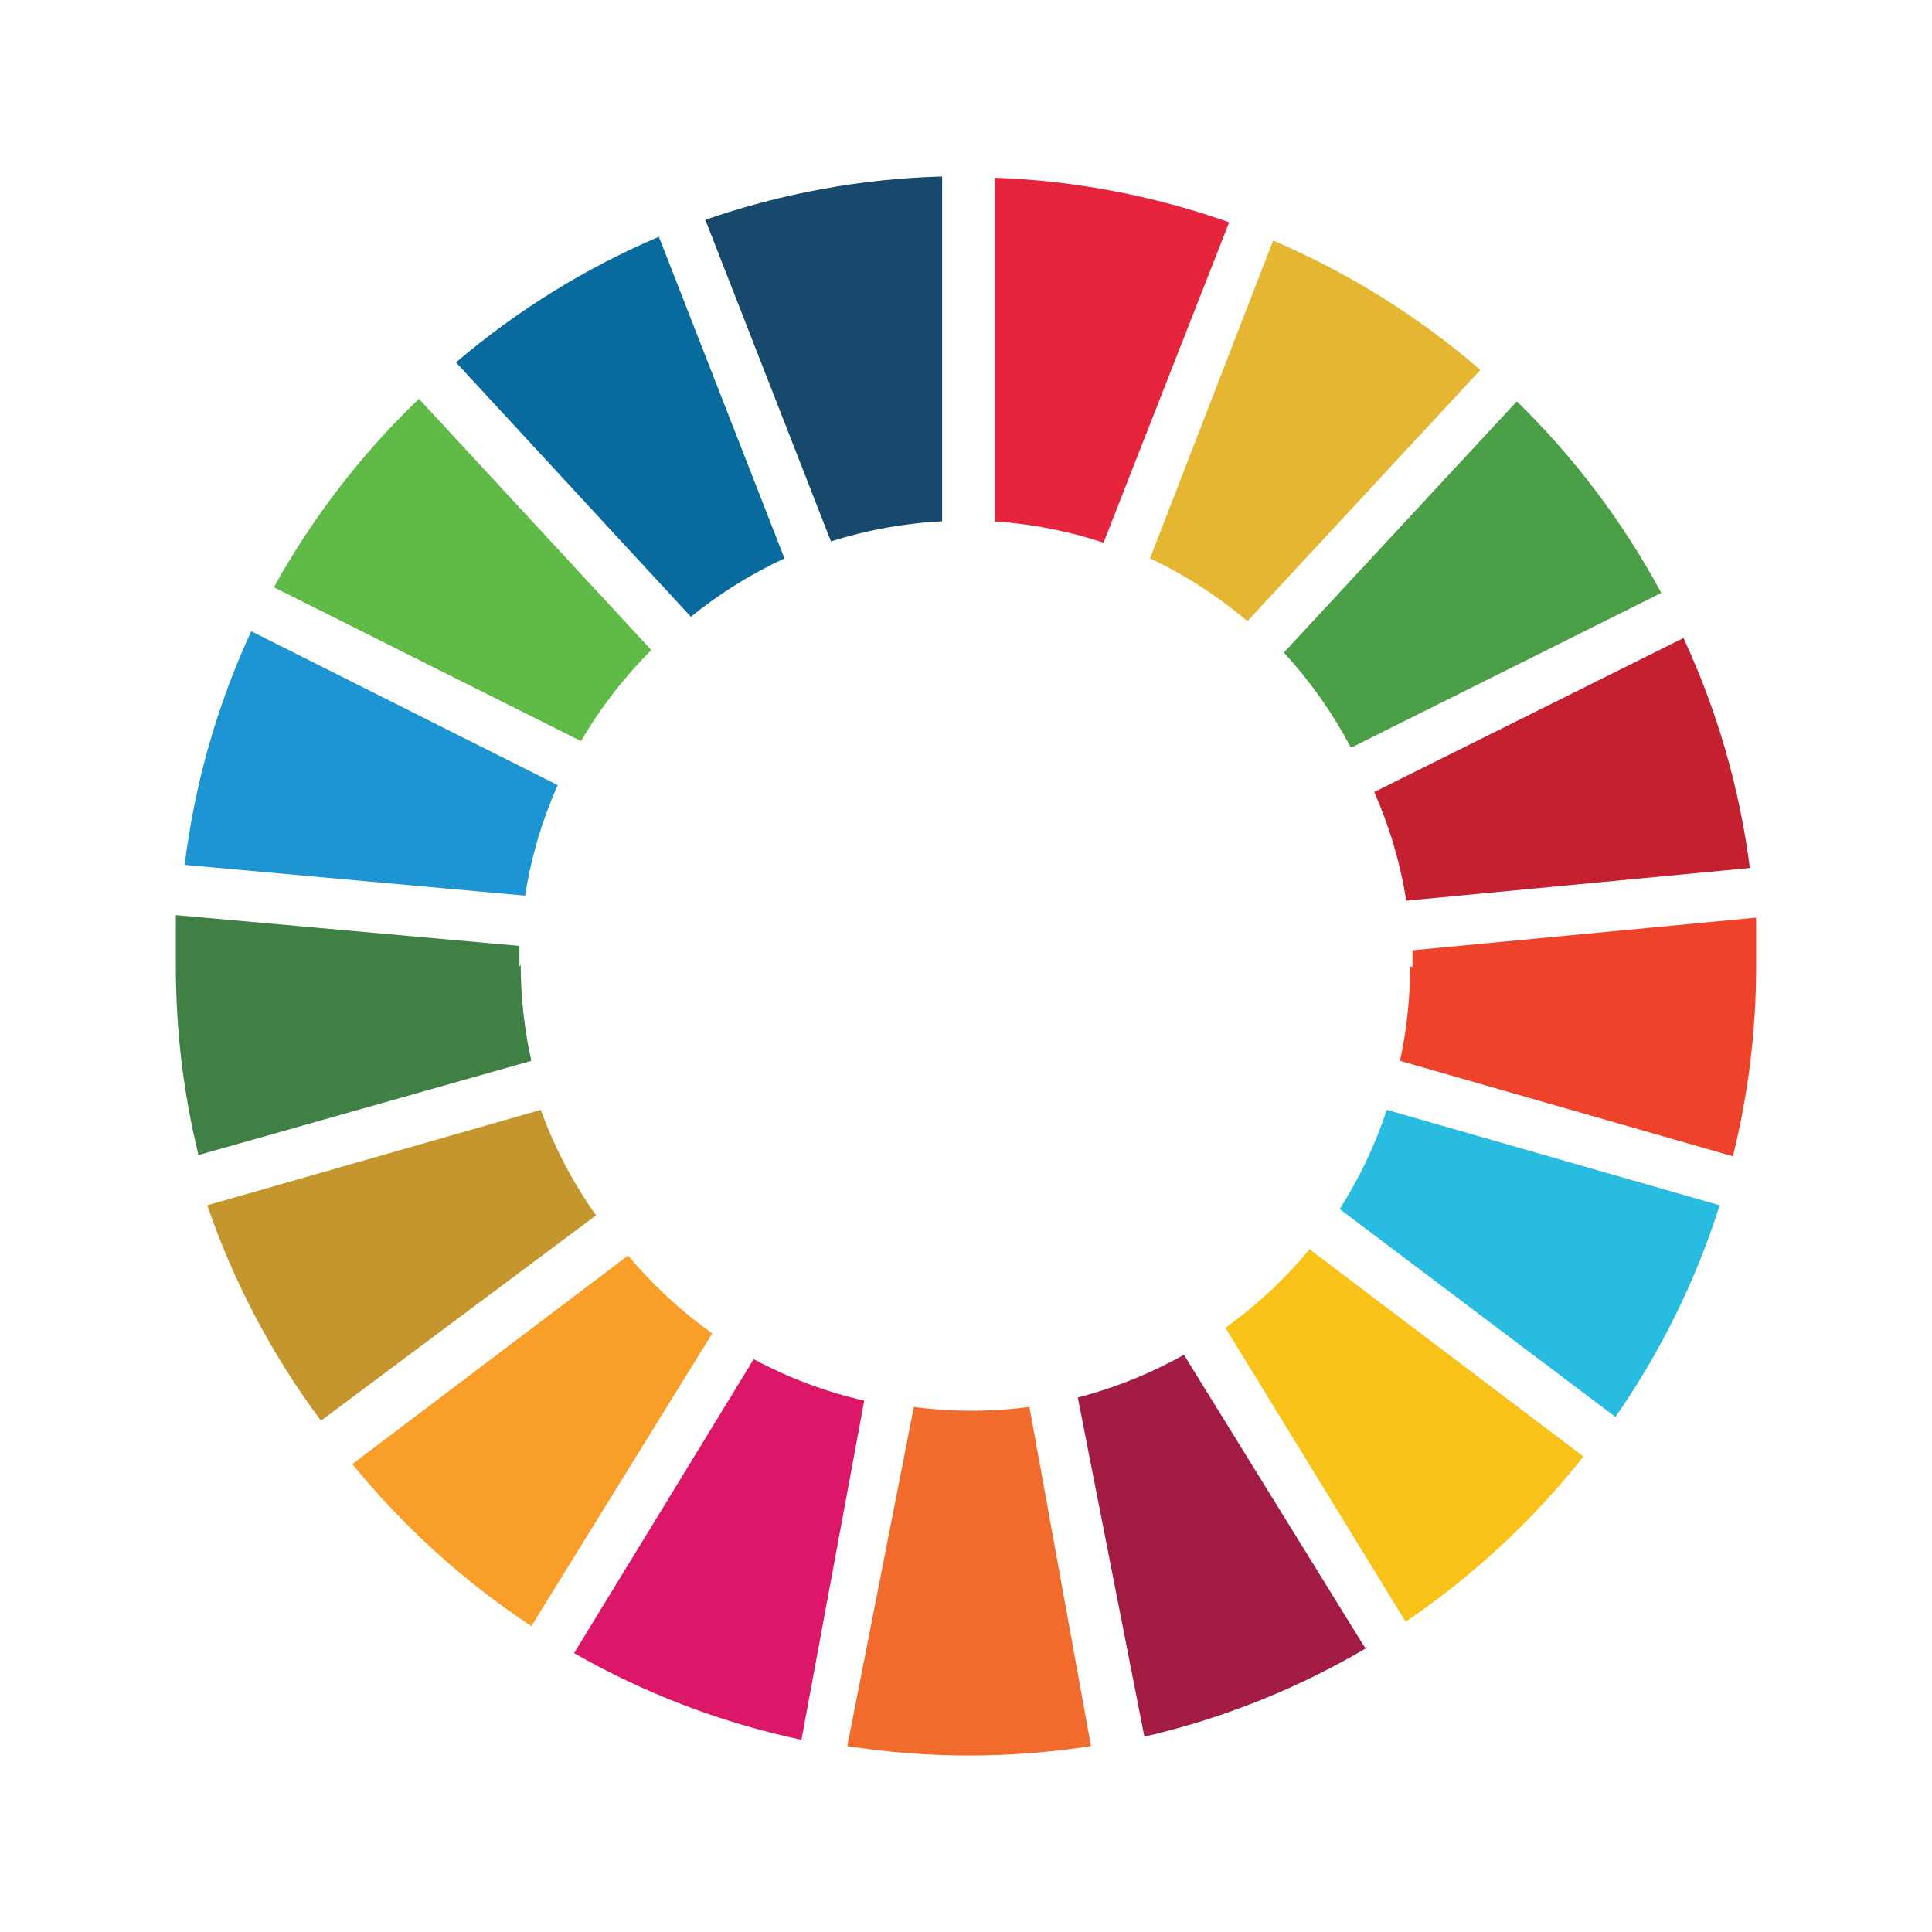
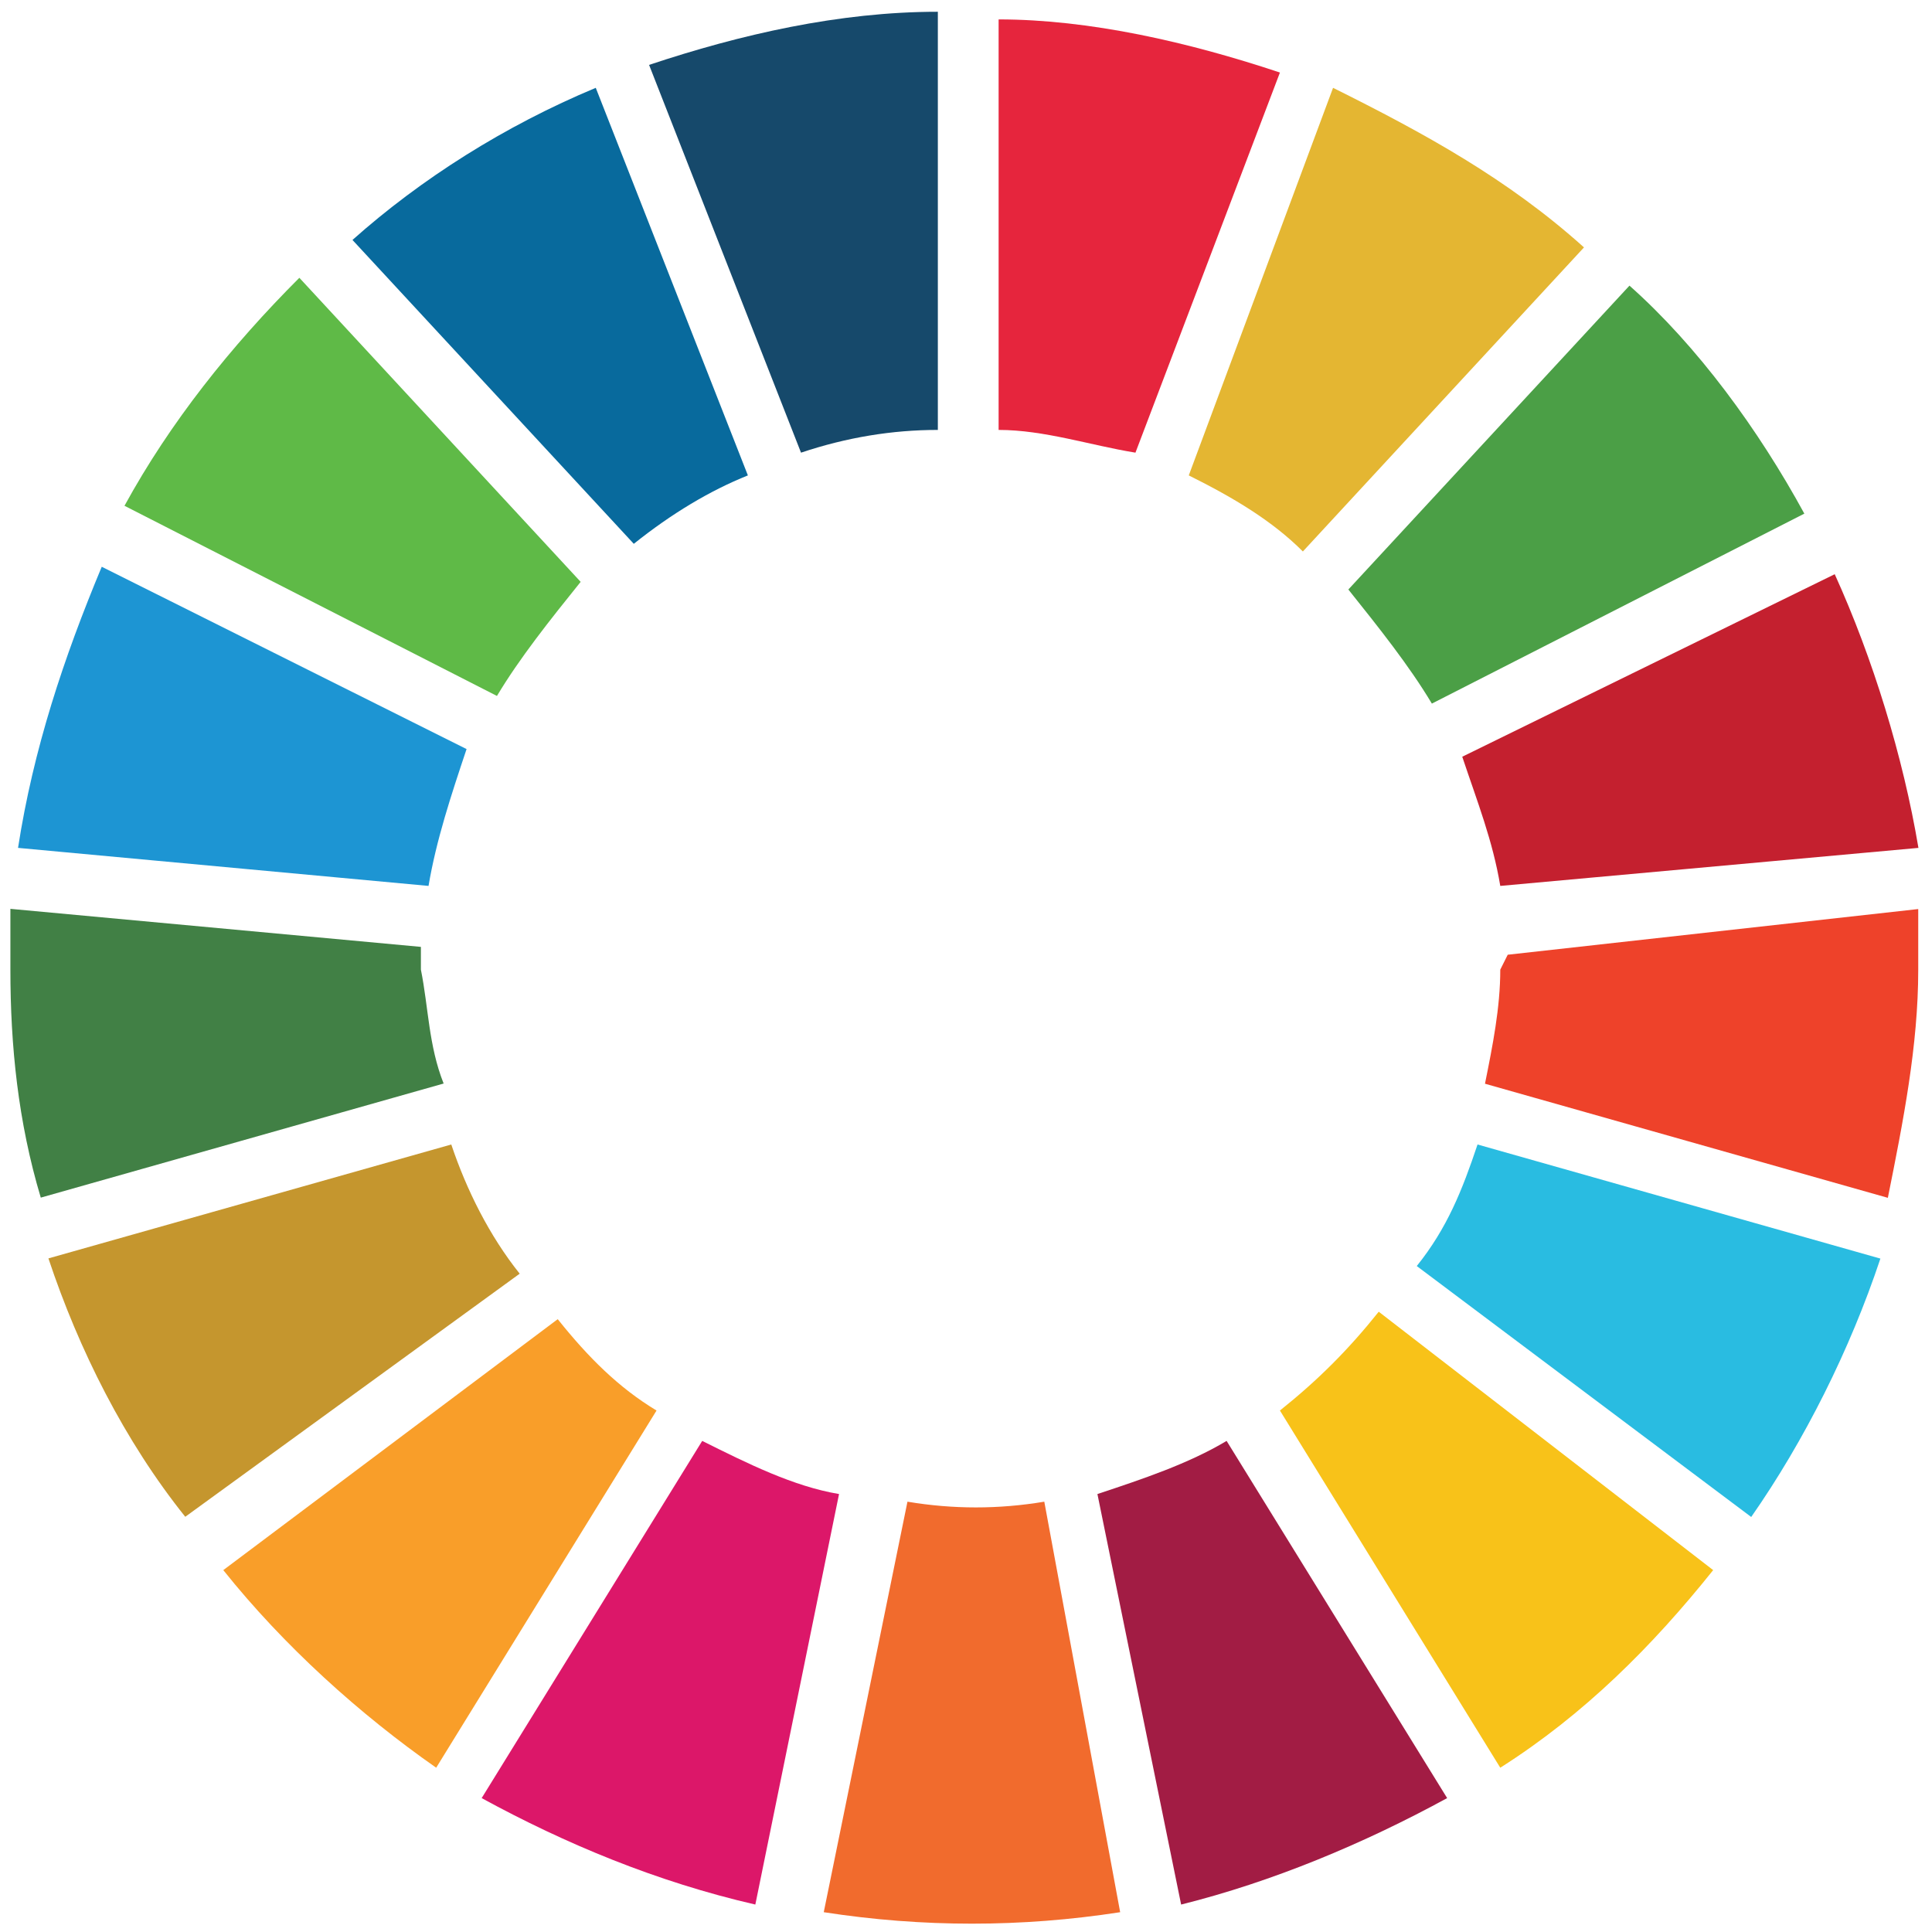
- <svg xmlns="http://www.w3.org/2000/svg" id="English" viewBox="0 0 30.76 30.76">
-   <style>
- 		.sdg0-1{fill:#f1f1f1;}
- 		.sdg0-2{fill:#5fba47;}
- 		.sdg0-3{fill:#e4b632;}
- 		.sdg0-4{fill:#c4202f;}
- 		.sdg0-5{fill:#4b9f46;}
- 		.sdg0-6{fill:#418045;}
- 		.sdg0-7{fill:#f8c219;}
- 		.sdg0-8{fill:#ee422a;}
- 		.sdg0-9{fill:#f99e29;}
- 		.sdg0-10{fill:#1d95d3;}
- 		.sdg0-11{fill:#a21c44;}
- 		.sdg0-12{fill:#29bce1;}
- 		.sdg0-13{fill:#f16b2d;}
- 		.sdg0-14{fill:#e6253d;}
- 		.sdg0-15{fill:#dc1769;}
- 		.sdg0-16{fill:#16496b;}
- 		.sdg0-17{fill:#c5962e;}
- 		.sdg0-18{fill:#086a9d;}
- 	</style>
-   <path class="sdg0-2" d="M9.25,11.91a7.15,7.15,0,0,1,1.12-1.45l-3.7-4A12.66,12.66,0,0,0,4.36,9.46Z" transform="translate(0 -0.11)" />
-   <path class="sdg0-3" d="M18.31,9a7.05,7.05,0,0,1,1.55,1l3.71-4a12.63,12.63,0,0,0-3.3-2.06Z" transform="translate(0 -0.11)" />
-   <path class="sdg0-4" d="M26.8,10.27l-4.92,2.45a7,7,0,0,1,.51,1.73l5.47-.52a12.47,12.47,0,0,0-1.06-3.67" transform="translate(0 -0.11)" />
-   <path class="sdg0-5" d="M21.54,12l4.91-2.45a12.64,12.64,0,0,0-2.3-3.05l-3.71,4A7.11,7.11,0,0,1,21.5,12" transform="translate(0 -0.11)" />
-   <path class="sdg0-6" d="M8.27,15.5V15.17L2.8,14.68V15.5a12.61,12.61,0,0,0,.36,3L8.46,17a7.1,7.1,0,0,1-.17-1.53" transform="translate(0 -0.11)" />
-   <path class="sdg0-7" d="M20.85,20a7.18,7.18,0,0,1-1.34,1.25l2.87,4.68a12.72,12.72,0,0,0,2.83-2.63Z" transform="translate(0 -0.11)" />
-   <path class="sdg0-8" d="M22.45,15.5A7,7,0,0,1,22.29,17l5.3,1.52a12.54,12.54,0,0,0,.37-3V14.72l-5.47.52V15.5" transform="translate(0 -0.11)" />
-   <path class="sdg0-9" d="M10,20.1L5.61,23.42A12.72,12.72,0,0,0,8.46,26l2.88-4.66A7.17,7.17,0,0,1,10,20.1" transform="translate(0 -0.11)" />
-   <path class="sdg0-10" d="M8.36,14.37a7,7,0,0,1,.52-1.76L4,10.16a12.5,12.5,0,0,0-1.06,3.72Z" transform="translate(0 -0.11)" />
-   <path class="sdg0-11" d="M21.73,26.34l-2.88-4.66a7.06,7.06,0,0,1-1.69.68l1.06,5.4a12.49,12.49,0,0,0,3.55-1.42" transform="translate(0 -0.11)" />
-   <path class="sdg0-12" d="M22.08,17.78a7.09,7.09,0,0,1-.75,1.58l4.39,3.31a12.53,12.53,0,0,0,1.66-3.37Z" transform="translate(0 -0.11)" />
-   <path class="sdg0-13" d="M16.39,22.51a7,7,0,0,1-1.84,0l-1.06,5.4a12.64,12.64,0,0,0,3.88,0Z" transform="translate(0 -0.11)" />
-   <path class="sdg0-14" d="M15.81,8.41a7,7,0,0,1,1.76.34l2-5.1a12.5,12.5,0,0,0-3.73-.71V8.41Z" transform="translate(0 -0.11)" />
-   <path class="sdg0-15" d="M13.76,22.41A7,7,0,0,1,12,21.75L9.14,26.43a12.53,12.53,0,0,0,3.62,1.38Z" transform="translate(0 -0.11)" />
-   <path class="sdg0-16" d="M13.23,8.73A7,7,0,0,1,15,8.41V2.92a12.52,12.52,0,0,0-3.77.69Z" transform="translate(0 -0.11)" />
-   <path class="sdg0-17" d="M9.49,19.46a7.05,7.05,0,0,1-.88-1.68L3.3,19.3a12.53,12.53,0,0,0,1.81,3.43Z" transform="translate(0 -0.11)" />
-   <path class="sdg0-18" d="M11,9.93A7.1,7.1,0,0,1,12.49,9l-2-5.12a12.58,12.58,0,0,0-3.23,2Z" transform="translate(0 -0.11)" />
+ <svg xmlns="http://www.w3.org/2000/svg" version="1.1" id="English" x="0px" y="0px" width="981.6px" height="985.5px" viewBox="0 0 981.6 985.5" style="enable-background:new 0 0 981.6 985.5;" xml:space="preserve">
+   <style type="text/css">
+ 	.st0{fill:#5FBA47;}
+ 	.st1{fill:#E4B632;}
+ 	.st2{fill:#C4202F;}
+ 	.st3{fill:#4B9F46;}
+ 	.st4{fill:#418045;}
+ 	.st5{fill:#F8C219;}
+ 	.st6{fill:#EE422A;}
+ 	.st7{fill:#F99E29;}
+ 	.st8{fill:#1D95D3;}
+ 	.st9{fill:#A21C44;}
+ 	.st10{fill:#29BCE1;}
+ 	.st11{fill:#F16B2D;}
+ 	.st12{fill:#E6253D;}
+ 	.st13{fill:#DC1769;}
+ 	.st14{fill:#16496B;}
+ 	.st15{fill:#C5962E;}
+ 	.st16{fill:#086A9D;}
+ </style>
+   <g>
+     <path class="st0" d="M253.5,355c11.6-19.4,27.1-38.8,42.7-58.2L152.7,141.7c-34.9,34.9-65.9,73.7-89.2,116.3L253.5,355z" />
+     <path class="st1" d="M606.4,242.5c23.3,11.6,42.7,23.3,58.2,38.8L808,126.2C769.2,91.3,726.6,68,680,44.8L606.4,242.5z" />
+     <path class="st2" d="M935.9,292.9l-190,93.1c7.8,23.3,15.5,42.7,19.4,65.9l213.3-19.4C970.8,386,955.3,335.6,935.9,292.9" />
+     <path class="st3" d="M730.4,358.9l190-96.9c-23.3-42.7-54.3-85.3-89.2-116.3L687.8,300.7C703.3,320.1,718.8,339.5,730.4,358.9" />
+     <path class="st4" d="M214.7,494.6v-11.6L5.3,463.6v31c0,38.8,3.9,77.6,15.5,116.3l205.5-58.2C218.6,533.3,218.6,514,214.7,494.6" />
+     <path class="st5" d="M703.3,669.1c-15.5,19.4-31,34.9-50.4,50.4l112.4,182.2c42.7-27.1,77.6-62,108.6-100.8L703.3,669.1z" />
+     <path class="st6" d="M765.3,494.6c0,19.4-3.9,38.8-7.8,58.2l205.5,58.2c7.8-38.8,15.5-77.6,15.5-116.3v-31l-209.4,23.3L765.3,494.6   " />
+     <path class="st7" d="M284.5,672.9l-170.6,128c31,38.8,69.8,73.7,108.6,100.8l112.4-182.2C315.5,707.8,300,692.3,284.5,672.9" />
+     <path class="st8" d="M218.6,451.9c3.9-23.3,11.6-46.5,19.4-69.8L51.9,289.1C32.5,335.6,17,382.1,9.2,432.5L218.6,451.9z" />
+     <path class="st9" d="M738.2,917.2L625.7,735c-19.4,11.6-42.7,19.4-65.9,27.1l42.7,209.4C649,959.9,695.5,940.5,738.2,917.2" />
+     <path class="st10" d="M753.7,583.8c-7.8,23.3-15.5,42.7-31,62l170.6,128c27.1-38.8,50.4-85.3,65.9-131.8L753.7,583.8z" />
+     <path class="st11" d="M532.7,766c-23.3,3.9-46.5,3.9-69.8,0l-42.7,209.4c50.4,7.8,100.8,7.8,151.2,0L532.7,766z" />
+     <path class="st12" d="M509.4,219.3c23.3,0,46.5,7.8,69.8,11.6L652.9,37C606.4,21.5,555.9,9.9,509.4,9.9V219.3L509.4,219.3z" />
+     <path class="st13" d="M428,762.1c-23.3-3.9-46.5-15.5-69.8-27.1L245.7,917.2c42.7,23.3,89.2,42.7,139.6,54.3L428,762.1z" />
+     <path class="st14" d="M408.6,230.9c23.3-7.8,46.5-11.6,69.8-11.6V6C428,6,377.6,17.6,331.1,33.1L408.6,230.9z" />
+     <path class="st15" d="M265.1,649.7c-15.5-19.4-27.1-42.7-34.9-65.9L24.7,641.9c15.5,46.5,38.8,93.1,69.8,131.8L265.1,649.7z" />
+     <path class="st16" d="M323.3,277.4c19.4-15.5,38.8-27.1,58.2-34.9L303.9,44.8c-46.5,19.4-89.2,46.5-124.1,77.6L323.3,277.4z" />
+   </g>
</svg>
